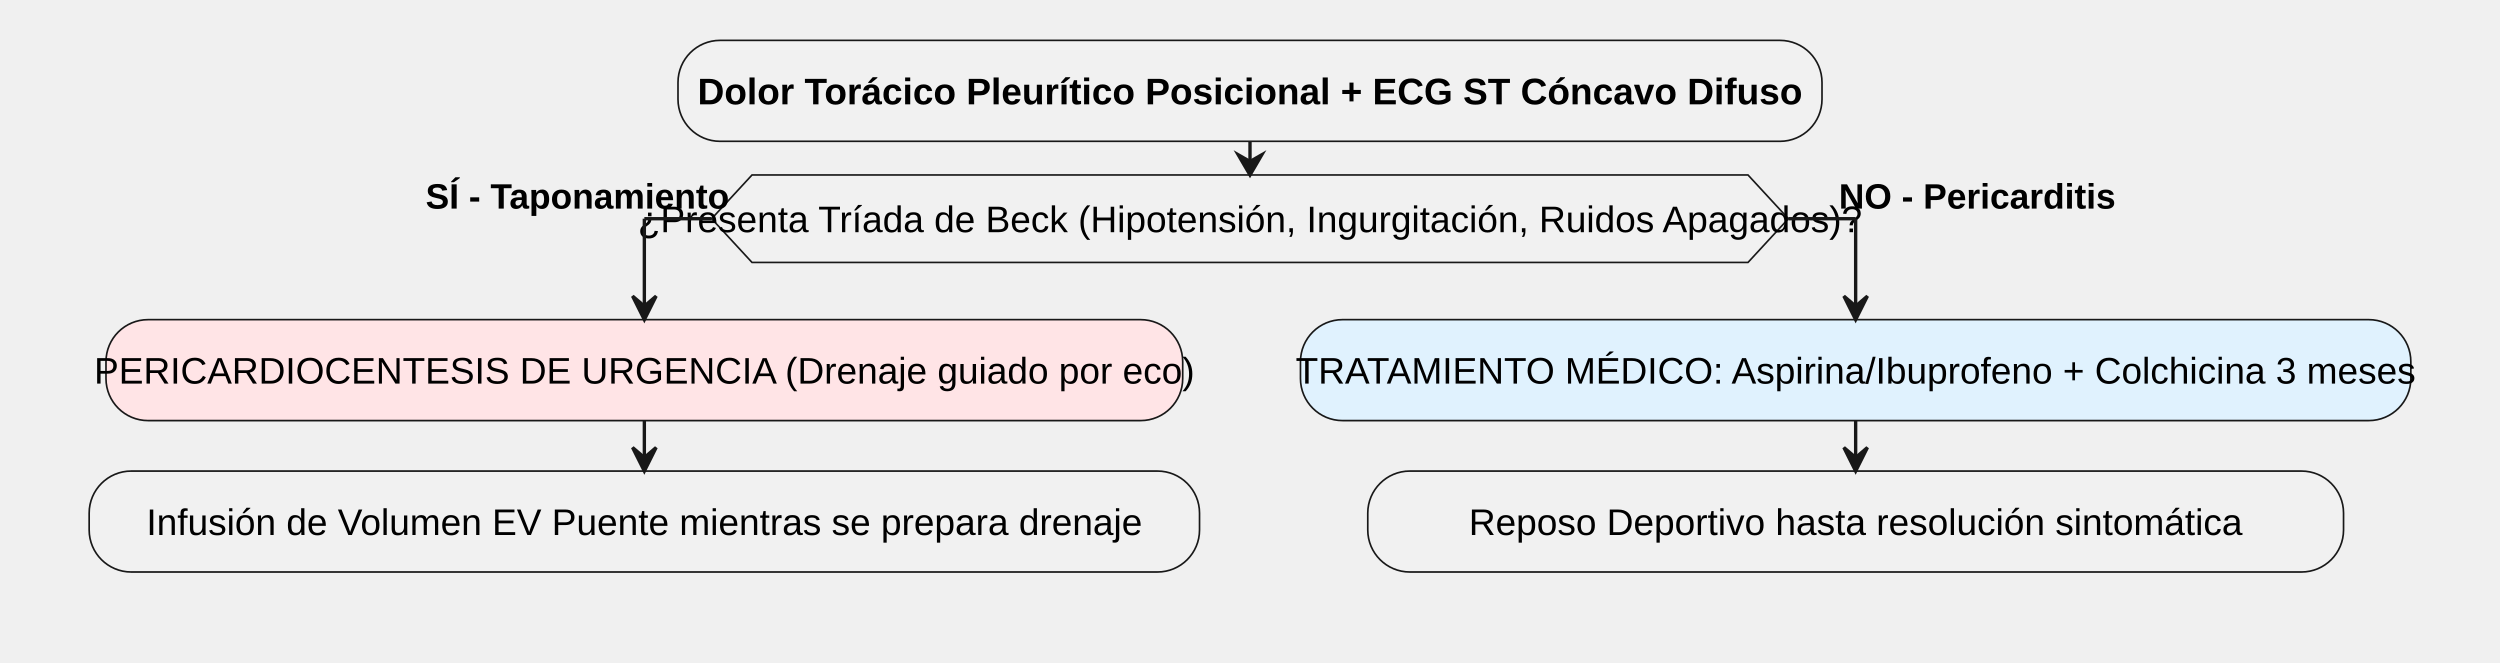
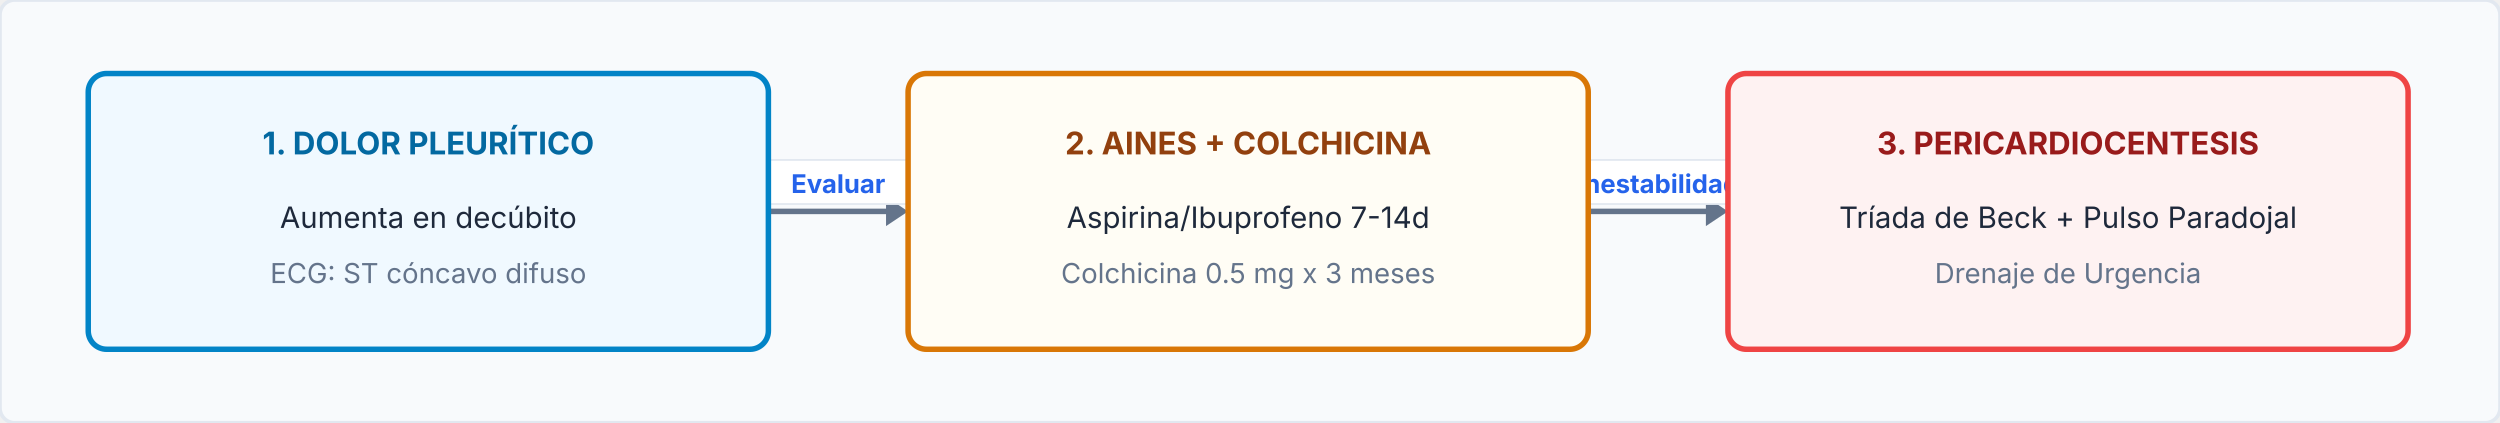
- <svg xmlns="http://www.w3.org/2000/svg" contentStyleType="text/css" data-diagram-type="ACTIVITY" height="197px" preserveAspectRatio="none" style="width:743px;height:197px;background:#FFFFFF;" version="1.1" viewBox="0 0 743 197" width="743px" zoomAndPan="magnify">
-   <defs />
+ <svg xmlns="http://www.w3.org/2000/svg" viewBox="0 0 680 115" width="100%" height="auto">
+   <rect width="680" height="115" fill="#f8fafc" rx="4" stroke="#e2e8f0" stroke-width="1" />
+   <line x1="209" y1="57.5" x2="242" y2="57.5" stroke="#64748b" stroke-width="1.5" />
+   <polygon points="247,57.5 241,53.5 241,61.5" fill="#64748b" />
+   <rect x="206" y="43.5" width="44" height="12" rx="2" fill="#ffffff" stroke="#e2e8f0" stroke-width="0.5" />
+   <text x="228" y="52.5" font-family="Inter, sans-serif" font-size="7" font-weight="700" fill="#2563eb" text-anchor="middle">Evaluar</text>
+   <line x1="432" y1="57.5" x2="465" y2="57.5" stroke="#64748b" stroke-width="1.5" />
+   <polygon points="470,57.5 464,53.5 464,61.5" fill="#64748b" />
+   <rect x="429" y="43.5" width="44" height="12" rx="2" fill="#ffffff" stroke="#e2e8f0" stroke-width="0.5" />
+   <text x="451" y="52.5" font-family="Inter, sans-serif" font-size="7" font-weight="700" fill="#2563eb" text-anchor="middle">Inestabilidad</text>
  <g>
-     <rect fill="#F1F1F1" height="30" rx="12.5" ry="12.5" style="stroke:#181818;stroke-width:0.5;" width="340" x="201.5" y="12" />
-     <text fill="#000000" font-family="Arial, sans-serif" font-size="11" font-weight="bold" text-anchor="middle" x="371.5" y="31">Dolor Torácico Pleurítico Posicional + ECG ST Cóncavo Difuso</text>
-     <polygon fill="#F1F1F1" points="223.5,52 519.5,52 531.5,65 519.5,78 223.5,78 211.5,65 223.5,52" style="stroke:#181818;stroke-width:0.5;stroke-linejoin:miter;stroke-miterlimit:10;" />
-     <text fill="#000000" font-family="Arial, sans-serif" font-size="11" text-anchor="middle" x="371.5" y="69">¿Presenta Tríada de Beck (Hipotensión, Ingurgitación, Ruidos Apagados)?</text>
-     <line style="stroke:#181818;stroke-width:1;" x1="371.5" x2="371.5" y1="42" y2="52" />
-     <polygon fill="#181818" points="368,46 371.5,52 375,46 371.5,48" style="stroke:#181818;stroke-width:1;" />
-     <text fill="#000000" font-family="Arial, sans-serif" font-size="10.5" font-weight="bold" x="126.5" y="62">SÍ - Taponamiento</text>
-     <text fill="#000000" font-family="Arial, sans-serif" font-size="10.5" font-weight="bold" x="546.5" y="62">NO - Pericarditis</text>
-     <rect fill="#FFE4E6" height="30" rx="12.5" ry="12.5" style="stroke:#181818;stroke-width:0.5;" width="320" x="31.5" y="95" />
-     <text fill="#000000" font-family="Arial, sans-serif" font-size="11" text-anchor="middle" x="191.5" y="114">PERICARDIOCENTESIS DE URGENCIA (Drenaje guiado por eco)</text>
-     <rect fill="#F1F1F1" height="30" rx="12.5" ry="12.5" style="stroke:#181818;stroke-width:0.5;" width="330" x="26.5" y="140" />
-     <text fill="#000000" font-family="Arial, sans-serif" font-size="11" text-anchor="middle" x="191.5" y="159">Infusión de Volumen EV Puente mientras se prepara drenaje</text>
-     <line style="stroke:#181818;stroke-width:1;" x1="191.5" x2="191.5" y1="125" y2="140" />
-     <polygon fill="#181818" points="188,133 191.5,140 195,133 191.5,136" style="stroke:#181818;stroke-width:1;" />
-     <rect fill="#E0F2FE" height="30" rx="12.5" ry="12.5" style="stroke:#181818;stroke-width:0.5;" width="330" x="386.5" y="95" />
-     <text fill="#000000" font-family="Arial, sans-serif" font-size="11" text-anchor="middle" x="551.5" y="114">TRATAMIENTO MÉDICO: Aspirina/Ibuprofeno + Colchicina 3 meses</text>
-     <rect fill="#F1F1F1" height="30" rx="12.5" ry="12.5" style="stroke:#181818;stroke-width:0.5;" width="290" x="406.5" y="140" />
-     <text fill="#000000" font-family="Arial, sans-serif" font-size="11" text-anchor="middle" x="551.5" y="159">Reposo Deportivo hasta resolución sintomática</text>
-     <line style="stroke:#181818;stroke-width:1;" x1="551.5" x2="551.5" y1="125" y2="140" />
-     <polygon fill="#181818" points="548,133 551.5,140 555,133 551.5,136" style="stroke:#181818;stroke-width:1;" />
-     <line style="stroke:#181818;stroke-width:1;" x1="211.5" x2="191.5" y1="65" y2="65" />
-     <line style="stroke:#181818;stroke-width:1;" x1="191.5" x2="191.5" y1="65" y2="95" />
-     <polygon fill="#181818" points="188,88 191.5,95 195,88 191.5,91" style="stroke:#181818;stroke-width:1;" />
-     <line style="stroke:#181818;stroke-width:1;" x1="531.5" x2="551.5" y1="65" y2="65" />
-     <line style="stroke:#181818;stroke-width:1;" x1="551.5" x2="551.5" y1="65" y2="95" />
-     <polygon fill="#181818" points="548,88 551.5,95 555,88 551.5,91" style="stroke:#181818;stroke-width:1;" />
+     <rect x="24" y="20" width="185" height="75" rx="5" fill="#f0f9ff" stroke="#0284c7" stroke-width="1.5" />
+     <text x="116.5" y="42" font-family="Inter, sans-serif" font-size="8.5" font-weight="700" fill="#0369a1" text-anchor="middle">1. DOLOR PLEURÍTICO</text>
+     <text x="116.5" y="62" font-family="Inter, sans-serif" font-size="8" fill="#1e293b" text-anchor="middle">Aumenta en decúbito</text>
+     <text x="116.5" y="77" font-family="Inter, sans-serif" font-size="7.5" fill="#64748b" text-anchor="middle">ECG: ST cóncavo difuso</text>
+   </g>
+   <g>
+     <rect x="247" y="20" width="185" height="75" rx="5" fill="#fffdf5" stroke="#d97706" stroke-width="1.5" />
+     <text x="339.5" y="42" font-family="Inter, sans-serif" font-size="8.5" font-weight="700" fill="#92400e" text-anchor="middle">2. AINES + COLCHICINA</text>
+     <text x="339.5" y="62" font-family="Inter, sans-serif" font-size="8" fill="#1e293b" text-anchor="middle">Aspirina/Ibuprofeno 7-14d</text>
+     <text x="339.5" y="77" font-family="Inter, sans-serif" font-size="7.5" fill="#64748b" text-anchor="middle">Colchicina 0.5 mg x 3 meses</text>
+   </g>
+   <g>
+     <rect x="470" y="20" width="185" height="75" rx="5" fill="#fef2f2" stroke="#ef4444" stroke-width="1.5" />
+     <text x="562.5" y="42" font-family="Inter, sans-serif" font-size="8.5" font-weight="700" fill="#991b1b" text-anchor="middle">3. PERICARDIOCENTESIS</text>
+     <text x="562.5" y="62" font-family="Inter, sans-serif" font-size="8" fill="#1e293b" text-anchor="middle">Tríada de Beck + Pulso Paradojal</text>
+     <text x="562.5" y="77" font-family="Inter, sans-serif" font-size="7.5" fill="#64748b" text-anchor="middle">Drenaje de Urgencia</text>
  </g>
</svg>
